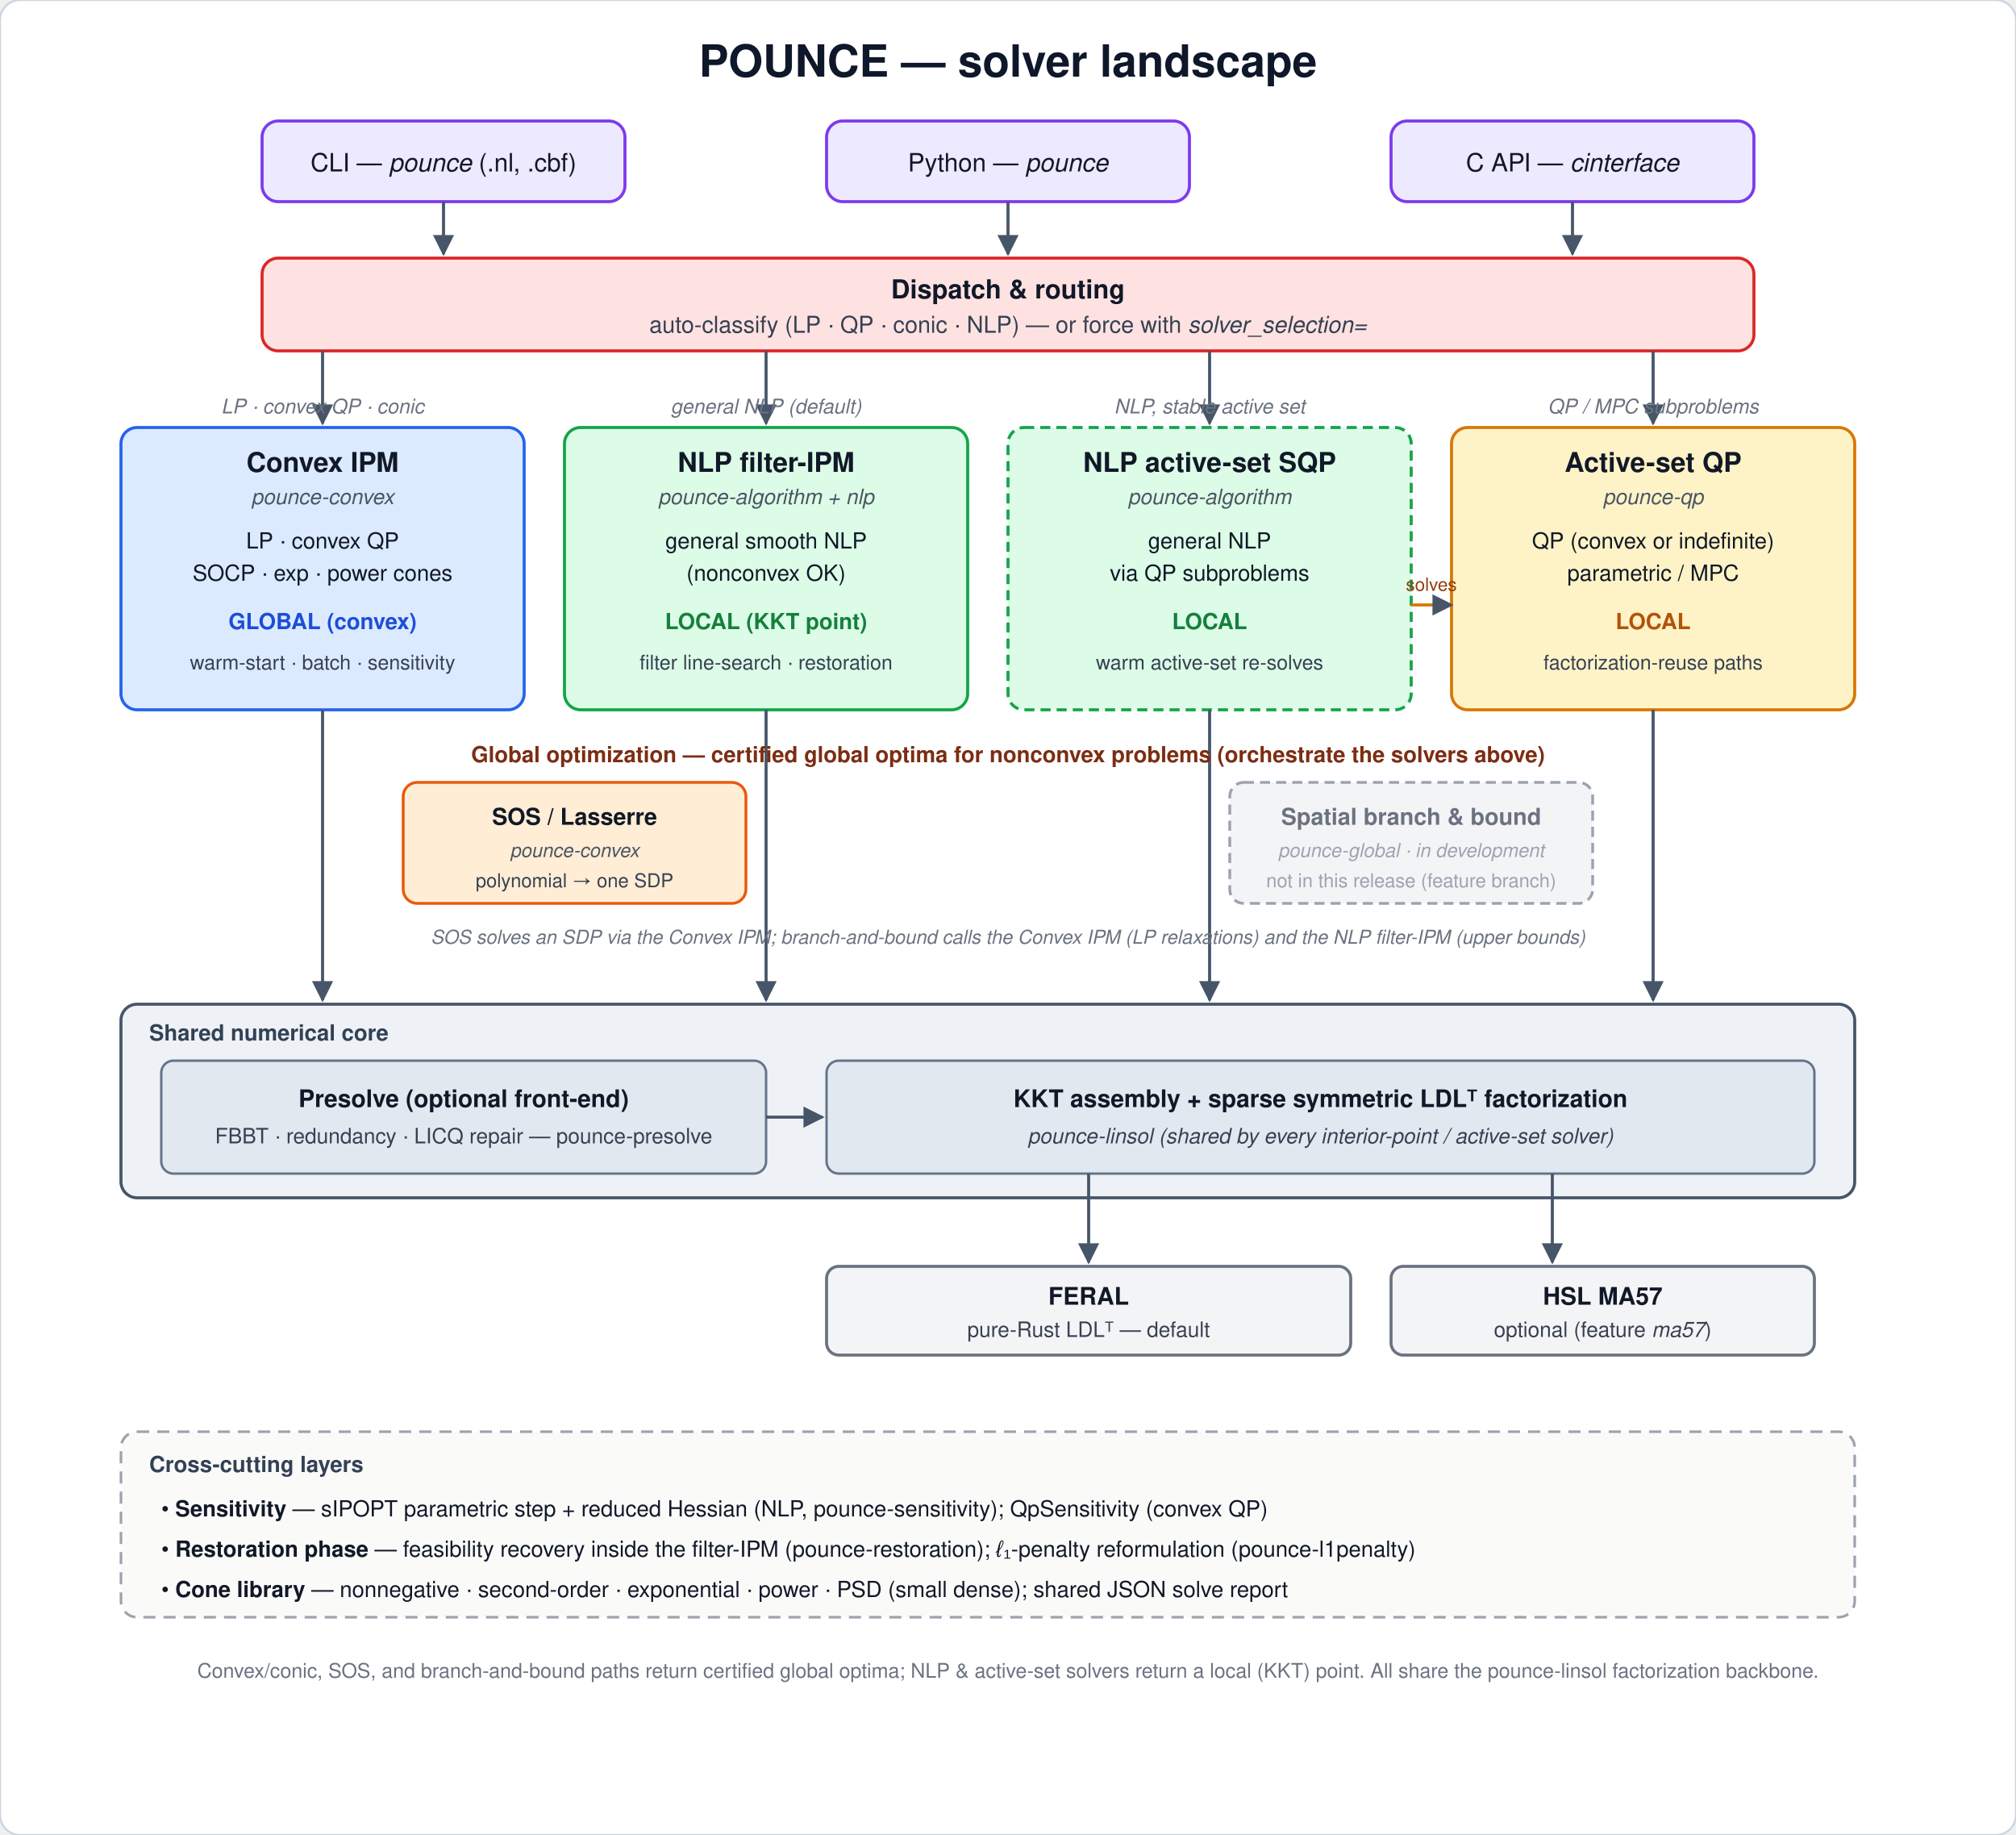
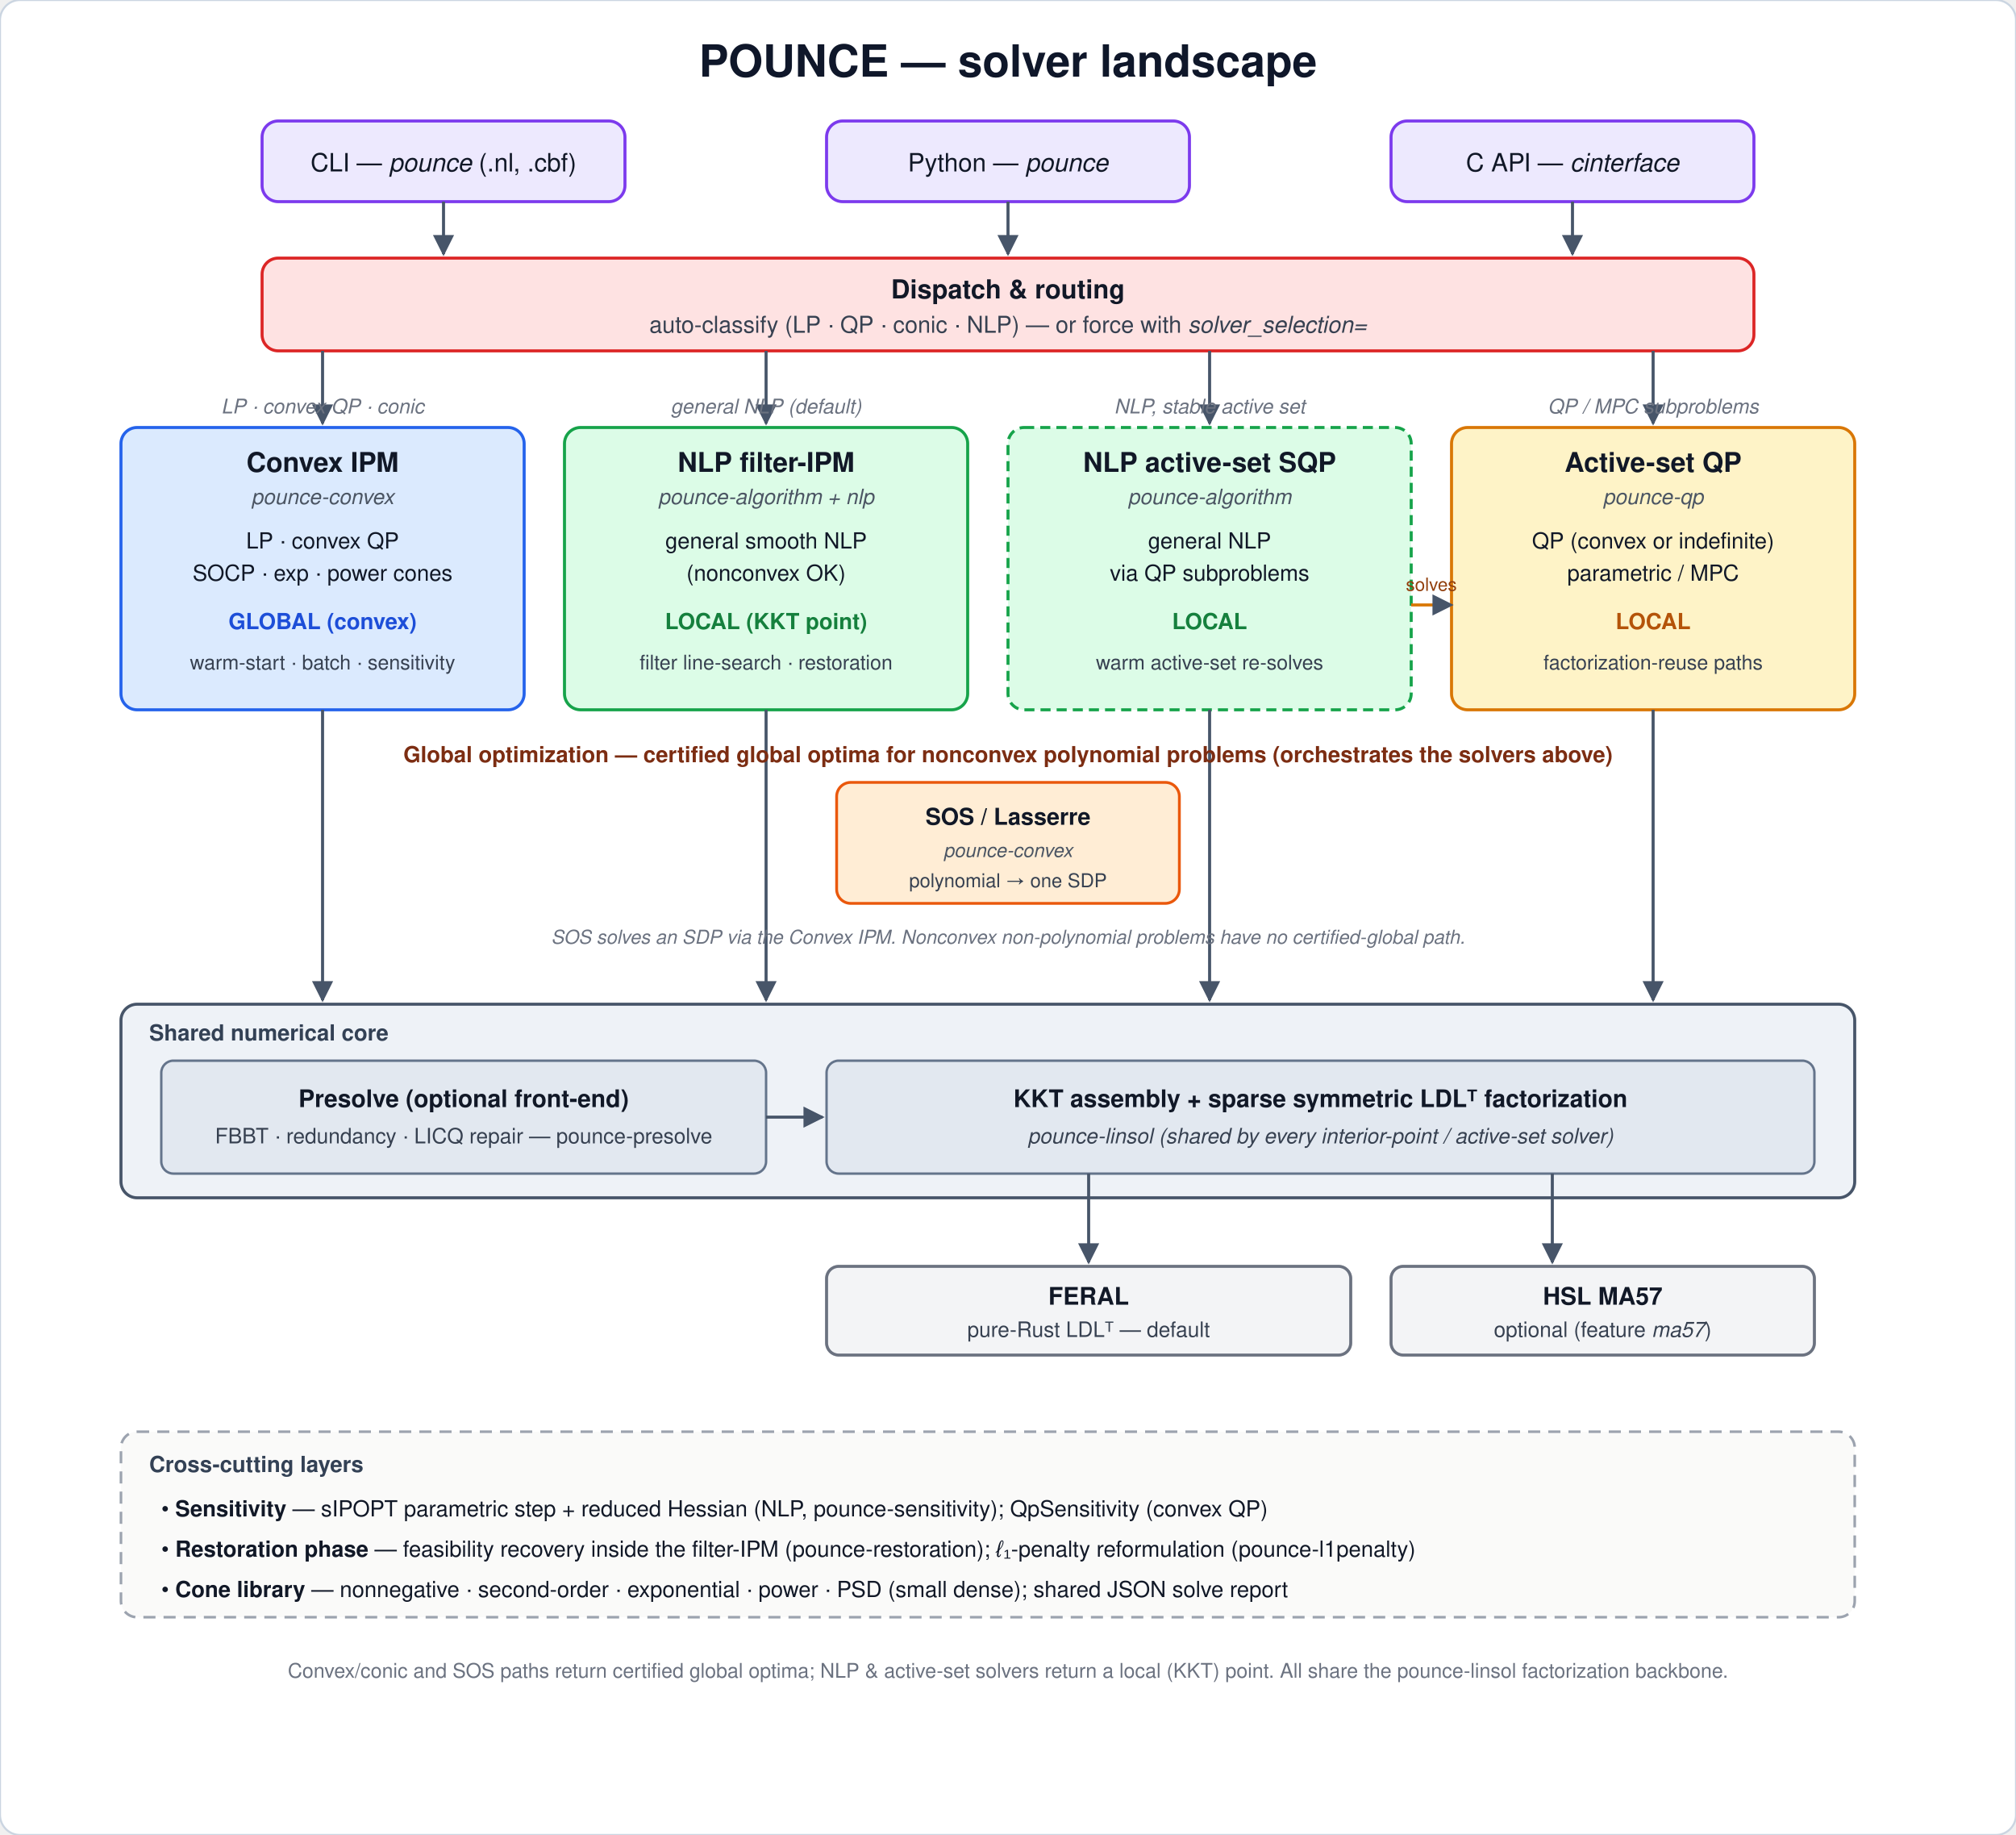
<svg xmlns="http://www.w3.org/2000/svg" viewBox="0 0 1000 910" font-family="Helvetica, Arial, sans-serif">
  <defs>
    <marker id="arrow" viewBox="0 0 10 10" refX="9" refY="5" markerWidth="7" markerHeight="7" orient="auto-start-reverse">
      <path d="M0,0 L10,5 L0,10 z" fill="#475569" />
    </marker>
  </defs>
  <rect x="0" y="0" width="1000" height="910" rx="10" fill="#ffffff" stroke="#cbd5e1" stroke-width="1" />
  <text x="500" y="38" text-anchor="middle" font-size="22" font-weight="bold" fill="#0f172a">POUNCE — solver landscape</text>
  <g>
    <rect x="130" y="60" width="180" height="40" rx="8" fill="#ede9fe" stroke="#7c3aed" stroke-width="1.5" />
    <text x="220" y="85" text-anchor="middle" font-size="12.5" fill="#111827">CLI — <tspan font-style="italic">pounce</tspan> (.nl, .cbf)</text>
    <rect x="410" y="60" width="180" height="40" rx="8" fill="#ede9fe" stroke="#7c3aed" stroke-width="1.5" />
    <text x="500" y="85" text-anchor="middle" font-size="12.5" fill="#111827">Python — <tspan font-style="italic">pounce</tspan>
    </text>
    <rect x="690" y="60" width="180" height="40" rx="8" fill="#ede9fe" stroke="#7c3aed" stroke-width="1.5" />
    <text x="780" y="85" text-anchor="middle" font-size="12.5" fill="#111827">C API — <tspan font-style="italic">cinterface</tspan>
    </text>
  </g>
  <line x1="220" y1="100" x2="220" y2="126" stroke="#475569" stroke-width="1.5" marker-end="url(#arrow)" />
  <line x1="500" y1="100" x2="500" y2="126" stroke="#475569" stroke-width="1.5" marker-end="url(#arrow)" />
  <line x1="780" y1="100" x2="780" y2="126" stroke="#475569" stroke-width="1.5" marker-end="url(#arrow)" />
  <rect x="130" y="128" width="740" height="46" rx="8" fill="#fee2e2" stroke="#dc2626" stroke-width="1.5" />
  <text x="500" y="148" text-anchor="middle" font-size="13" font-weight="bold" fill="#111827">Dispatch &amp; routing</text>
  <text x="500" y="165" text-anchor="middle" font-size="11.5" fill="#374151">auto-classify (LP · QP · conic · NLP) — or force with <tspan font-style="italic">solver_selection=</tspan>
  </text>
  <line x1="160" y1="174" x2="160" y2="210" stroke="#475569" stroke-width="1.5" marker-end="url(#arrow)" />
  <line x1="380" y1="174" x2="380" y2="210" stroke="#475569" stroke-width="1.5" marker-end="url(#arrow)" />
  <line x1="600" y1="174" x2="600" y2="210" stroke="#475569" stroke-width="1.5" marker-end="url(#arrow)" />
  <line x1="820" y1="174" x2="820" y2="210" stroke="#475569" stroke-width="1.5" marker-end="url(#arrow)" />
  <text x="160" y="205" text-anchor="middle" font-size="10" font-style="italic" fill="#6b7280">LP · convex QP · conic</text>
  <text x="380" y="205" text-anchor="middle" font-size="10" font-style="italic" fill="#6b7280">general NLP (default)</text>
  <text x="600" y="205" text-anchor="middle" font-size="10" font-style="italic" fill="#6b7280">NLP, stable active set</text>
  <text x="820" y="205" text-anchor="middle" font-size="10" font-style="italic" fill="#6b7280">QP / MPC subproblems</text>
  <rect x="60" y="212" width="200" height="140" rx="8" fill="#dbeafe" stroke="#2563eb" stroke-width="1.5" />
  <text x="160" y="234" text-anchor="middle" font-size="13.5" font-weight="bold" fill="#111827">Convex IPM</text>
  <text x="160" y="250" text-anchor="middle" font-size="10.5" font-style="italic" fill="#4b5563">pounce-convex</text>
  <text x="160" y="272" text-anchor="middle" font-size="11" fill="#111827">LP · convex QP</text>
  <text x="160" y="288" text-anchor="middle" font-size="11" fill="#111827">SOCP · exp · power cones</text>
  <text x="160" y="312" text-anchor="middle" font-size="11" font-weight="bold" fill="#1d4ed8">GLOBAL (convex)</text>
  <text x="160" y="332" text-anchor="middle" font-size="10" fill="#374151">warm-start · batch · sensitivity</text>
  <rect x="280" y="212" width="200" height="140" rx="8" fill="#dcfce7" stroke="#16a34a" stroke-width="1.5" />
  <text x="380" y="234" text-anchor="middle" font-size="13.5" font-weight="bold" fill="#111827">NLP filter-IPM</text>
  <text x="380" y="250" text-anchor="middle" font-size="10.5" font-style="italic" fill="#4b5563">pounce-algorithm + nlp</text>
  <text x="380" y="272" text-anchor="middle" font-size="11" fill="#111827">general smooth NLP</text>
  <text x="380" y="288" text-anchor="middle" font-size="11" fill="#111827">(nonconvex OK)</text>
  <text x="380" y="312" text-anchor="middle" font-size="11" font-weight="bold" fill="#15803d">LOCAL (KKT point)</text>
  <text x="380" y="332" text-anchor="middle" font-size="10" fill="#374151">filter line-search · restoration</text>
  <rect x="500" y="212" width="200" height="140" rx="8" fill="#dcfce7" stroke="#16a34a" stroke-width="1.5" stroke-dasharray="5 3" />
  <text x="600" y="234" text-anchor="middle" font-size="13.5" font-weight="bold" fill="#111827">NLP active-set SQP</text>
  <text x="600" y="250" text-anchor="middle" font-size="10.5" font-style="italic" fill="#4b5563">pounce-algorithm</text>
  <text x="600" y="272" text-anchor="middle" font-size="11" fill="#111827">general NLP</text>
  <text x="600" y="288" text-anchor="middle" font-size="11" fill="#111827">via QP subproblems</text>
  <text x="600" y="312" text-anchor="middle" font-size="11" font-weight="bold" fill="#15803d">LOCAL</text>
  <text x="600" y="332" text-anchor="middle" font-size="10" fill="#374151">warm active-set re-solves</text>
  <rect x="720" y="212" width="200" height="140" rx="8" fill="#fef3c7" stroke="#d97706" stroke-width="1.5" />
  <text x="820" y="234" text-anchor="middle" font-size="13.5" font-weight="bold" fill="#111827">Active-set QP</text>
  <text x="820" y="250" text-anchor="middle" font-size="10.5" font-style="italic" fill="#4b5563">pounce-qp</text>
  <text x="820" y="272" text-anchor="middle" font-size="11" fill="#111827">QP (convex or indefinite)</text>
  <text x="820" y="288" text-anchor="middle" font-size="11" fill="#111827">parametric / MPC</text>
  <text x="820" y="312" text-anchor="middle" font-size="11" font-weight="bold" fill="#b45309">LOCAL</text>
  <text x="820" y="332" text-anchor="middle" font-size="10" fill="#374151">factorization-reuse paths</text>
  <line x1="700" y1="300" x2="720" y2="300" stroke="#d97706" stroke-width="1.5" marker-end="url(#arrow)" />
  <text x="710" y="293" text-anchor="middle" font-size="9" fill="#92400e">solves</text>
  <line x1="160" y1="352" x2="160" y2="496" stroke="#475569" stroke-width="1.5" marker-end="url(#arrow)" />
  <line x1="380" y1="352" x2="380" y2="496" stroke="#475569" stroke-width="1.5" marker-end="url(#arrow)" />
  <line x1="600" y1="352" x2="600" y2="496" stroke="#475569" stroke-width="1.5" marker-end="url(#arrow)" />
  <line x1="820" y1="352" x2="820" y2="496" stroke="#475569" stroke-width="1.5" marker-end="url(#arrow)" />
-   <text x="500" y="378" text-anchor="middle" font-size="11" font-weight="bold" fill="#7c2d12">Global optimization — certified global optima for nonconvex problems (orchestrate the solvers above)</text>
-   <rect x="200" y="388" width="170" height="60" rx="7" fill="#ffedd5" stroke="#ea580c" stroke-width="1.4" />
-   <text x="285" y="409" text-anchor="middle" font-size="11.5" font-weight="bold" fill="#111827">SOS / Lasserre</text>
-   <text x="285" y="425" text-anchor="middle" font-size="9.5" font-style="italic" fill="#4b5563">pounce-convex</text>
-   <text x="285" y="440" text-anchor="middle" font-size="9.5" fill="#374151">polynomial → one SDP</text>
-   <rect x="610" y="388" width="180" height="60" rx="7" fill="#f3f4f6" stroke="#9ca3af" stroke-width="1.4" stroke-dasharray="5 3" />
-   <text x="700" y="409" text-anchor="middle" font-size="11.5" font-weight="bold" fill="#6b7280">Spatial branch &amp; bound</text>
-   <text x="700" y="425" text-anchor="middle" font-size="9.5" font-style="italic" fill="#9ca3af">pounce-global · in development</text>
-   <text x="700" y="440" text-anchor="middle" font-size="9.5" fill="#9ca3af">not in this release (feature branch)</text>
-   <text x="500" y="468" text-anchor="middle" font-size="9.5" font-style="italic" fill="#6b7280">SOS solves an SDP via the Convex IPM; branch-and-bound calls the Convex IPM (LP relaxations) and the NLP filter-IPM (upper bounds)</text>
+   <text x="500" y="378" text-anchor="middle" font-size="11" font-weight="bold" fill="#7c2d12">Global optimization — certified global optima for nonconvex polynomial problems (orchestrates the solvers above)</text>
+   <rect x="415" y="388" width="170" height="60" rx="7" fill="#ffedd5" stroke="#ea580c" stroke-width="1.4" />
+   <text x="500" y="409" text-anchor="middle" font-size="11.5" font-weight="bold" fill="#111827">SOS / Lasserre</text>
+   <text x="500" y="425" text-anchor="middle" font-size="9.5" font-style="italic" fill="#4b5563">pounce-convex</text>
+   <text x="500" y="440" text-anchor="middle" font-size="9.5" fill="#374151">polynomial → one SDP</text>
+   <text x="500" y="468" text-anchor="middle" font-size="9.5" font-style="italic" fill="#6b7280">SOS solves an SDP via the Convex IPM. Nonconvex non-polynomial problems have no certified-global path.</text>
  <g transform="translate(0,90)">
    <rect x="60" y="408" width="860" height="96" rx="8" fill="#eef2f7" stroke="#475569" stroke-width="1.5" />
    <text x="74" y="426" font-size="11" font-weight="bold" fill="#334155">Shared numerical core</text>
    <rect x="80" y="436" width="300" height="56" rx="6" fill="#e2e8f0" stroke="#64748b" stroke-width="1.2" />
    <text x="230" y="459" text-anchor="middle" font-size="12" font-weight="bold" fill="#111827">Presolve (optional front-end)</text>
    <text x="230" y="477" text-anchor="middle" font-size="10.5" fill="#374151">FBBT · redundancy · LICQ repair — pounce-presolve</text>
    <rect x="410" y="436" width="490" height="56" rx="6" fill="#e2e8f0" stroke="#64748b" stroke-width="1.2" />
    <text x="655" y="459" text-anchor="middle" font-size="12" font-weight="bold" fill="#111827">KKT assembly + sparse symmetric LDLᵀ factorization</text>
    <text x="655" y="477" text-anchor="middle" font-size="10.5" font-style="italic" fill="#374151">pounce-linsol (shared by every interior-point / active-set solver)</text>
    <line x1="380" y1="464" x2="408" y2="464" stroke="#475569" stroke-width="1.5" marker-end="url(#arrow)" />
    <line x1="540" y1="492" x2="540" y2="536" stroke="#475569" stroke-width="1.5" marker-end="url(#arrow)" />
    <line x1="770" y1="492" x2="770" y2="536" stroke="#475569" stroke-width="1.5" marker-end="url(#arrow)" />
    <rect x="410" y="538" width="260" height="44" rx="6" fill="#f3f4f6" stroke="#6b7280" stroke-width="1.5" />
    <text x="540" y="557" text-anchor="middle" font-size="12" font-weight="bold" fill="#111827">FERAL</text>
    <text x="540" y="573" text-anchor="middle" font-size="10.5" fill="#374151">pure-Rust LDLᵀ — default</text>
    <rect x="690" y="538" width="210" height="44" rx="6" fill="#f3f4f6" stroke="#6b7280" stroke-width="1.5" />
    <text x="795" y="557" text-anchor="middle" font-size="12" font-weight="bold" fill="#111827">HSL MA57</text>
    <text x="795" y="573" text-anchor="middle" font-size="10.5" fill="#374151">optional (feature <tspan font-style="italic">ma57</tspan>)</text>
    <rect x="60" y="620" width="860" height="92" rx="8" fill="#fafaf9" stroke="#9ca3af" stroke-width="1.3" stroke-dasharray="6 4" />
    <text x="74" y="640" font-size="11" font-weight="bold" fill="#334155">Cross-cutting layers</text>
    <text x="80" y="662" font-size="11" fill="#111827">• <tspan font-weight="bold">Sensitivity</tspan> — sIPOPT parametric step + reduced Hessian (NLP, pounce-sensitivity); QpSensitivity (convex QP)</text>
    <text x="80" y="682" font-size="11" fill="#111827">• <tspan font-weight="bold">Restoration phase</tspan> — feasibility recovery inside the filter-IPM (pounce-restoration); ℓ₁-penalty reformulation (pounce-l1penalty)</text>
    <text x="80" y="702" font-size="11" fill="#111827">• <tspan font-weight="bold">Cone library</tspan> — nonnegative · second-order · exponential · power · PSD (small dense); shared JSON solve report</text>
-     <text x="500" y="742" text-anchor="middle" font-size="10" fill="#6b7280">Convex/conic, SOS, and branch-and-bound paths return certified global optima; NLP &amp; active-set solvers return a local (KKT) point. All share the pounce-linsol factorization backbone.</text>
+     <text x="500" y="742" text-anchor="middle" font-size="10" fill="#6b7280">Convex/conic and SOS paths return certified global optima; NLP &amp; active-set solvers return a local (KKT) point. All share the pounce-linsol factorization backbone.</text>
  </g>
</svg>
